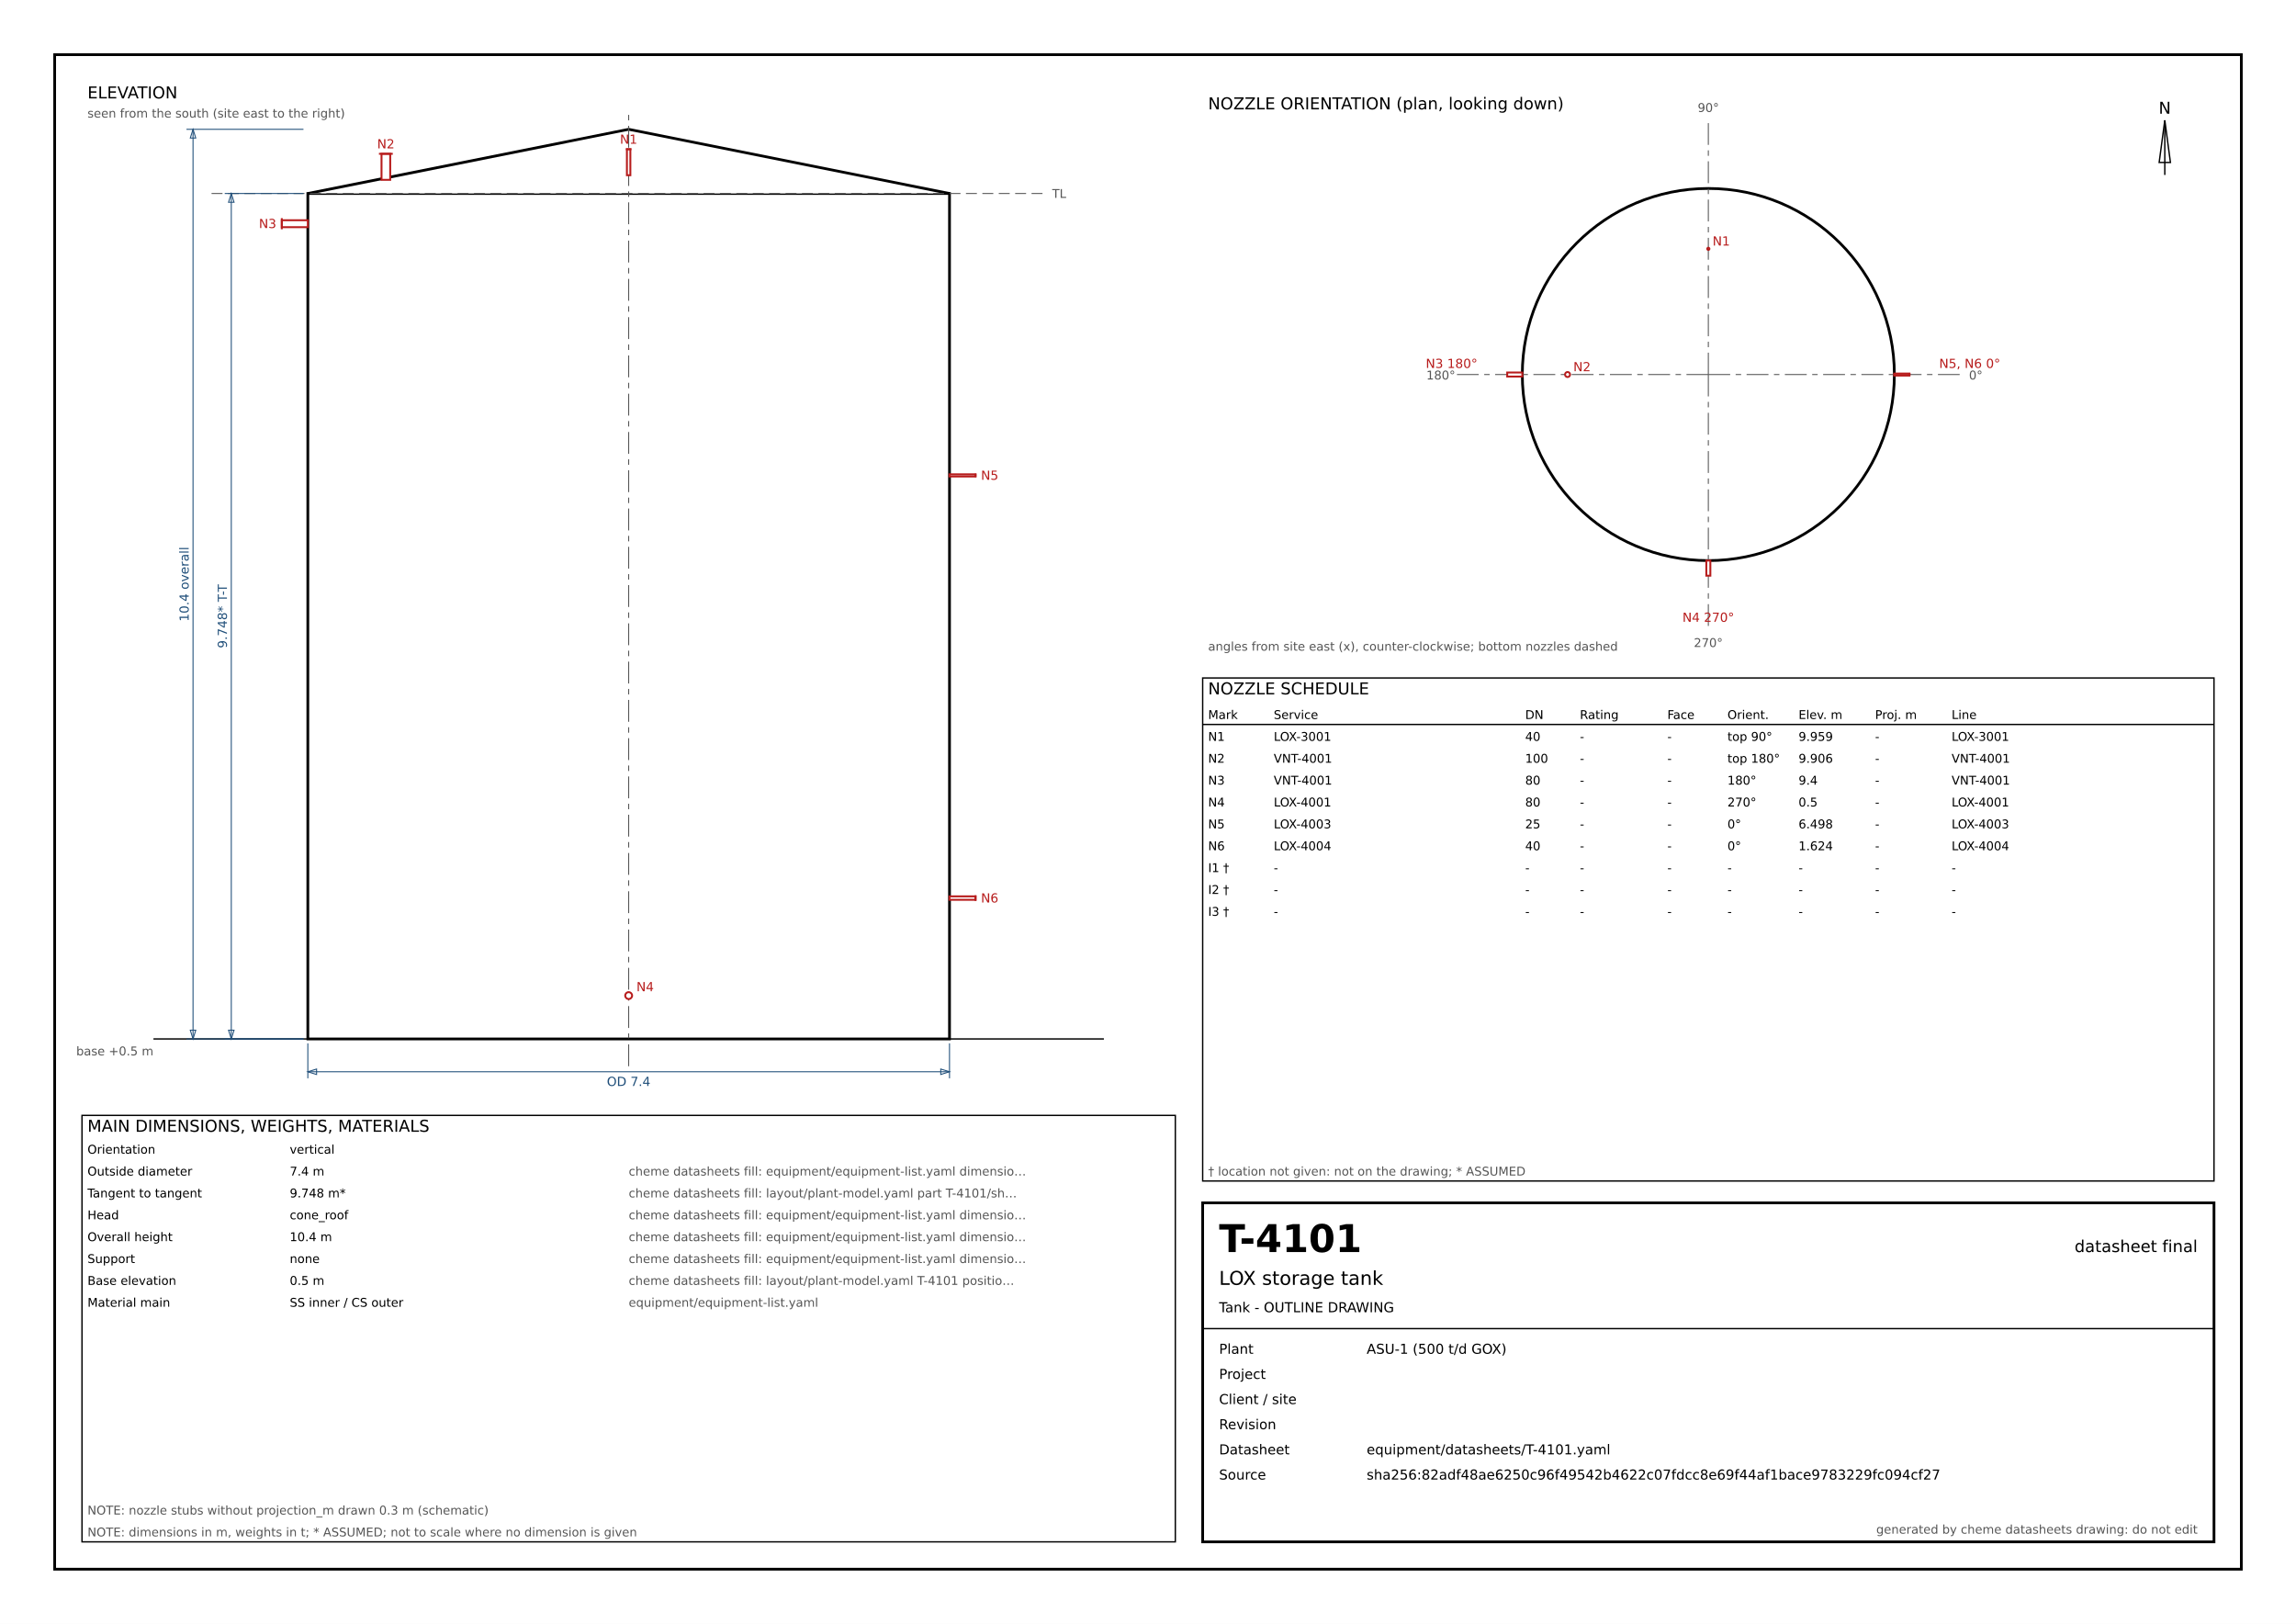
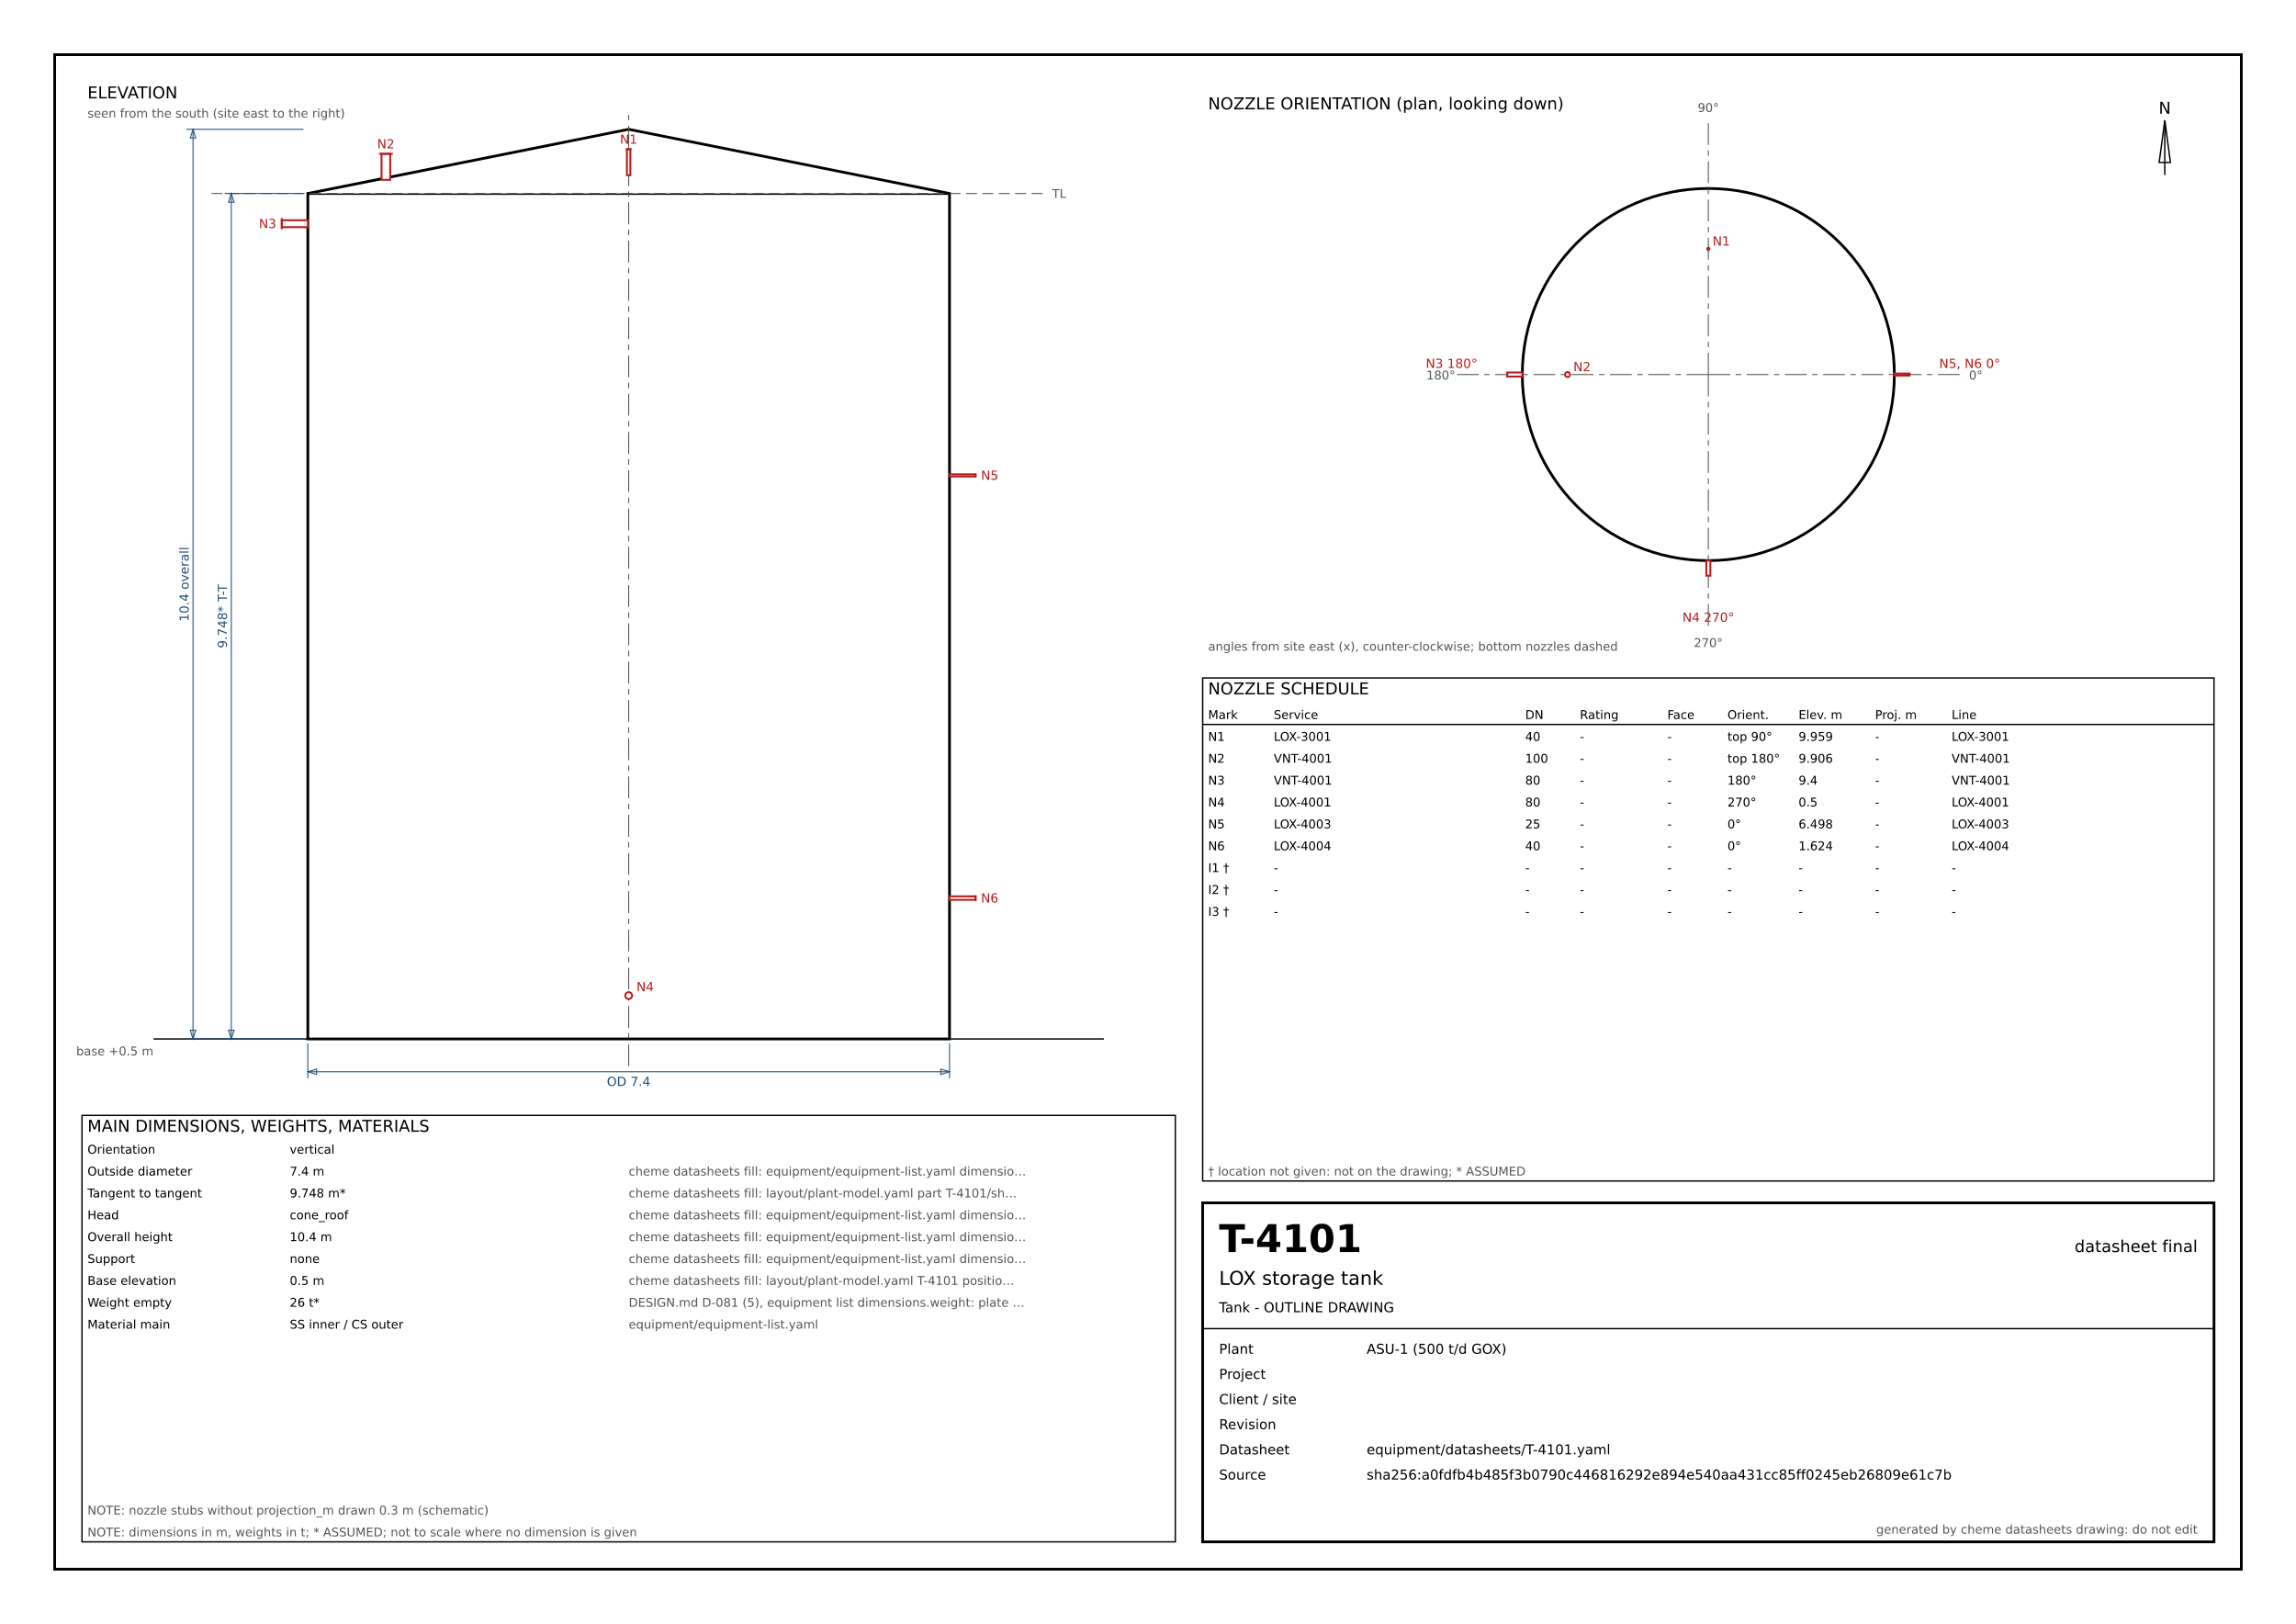
<svg xmlns="http://www.w3.org/2000/svg" width="420mm" height="297mm" viewBox="0 0 420 297">
  <style>
.frame{fill:none;stroke:#000;stroke-width:0.5}
.thin{fill:none;stroke:#000;stroke-width:0.25}
.outline{fill:#fff;stroke:#000;stroke-width:0.5}
.hidden{fill:none;stroke:#000;stroke-width:0.25;stroke-dasharray:1.5 1}
.centre{fill:none;stroke:#555;stroke-width:0.18;stroke-dasharray:4 1 1 1}
.tl{fill:none;stroke:#555;stroke-width:0.18;stroke-dasharray:2 1}
.dim{fill:none;stroke:#1f4e79;stroke-width:0.18}
.nozzle{fill:#fff;stroke:#b71c1c;stroke-width:0.35}
.section{fill:none;stroke:#2e7d32;stroke-width:0.25;stroke-dasharray:2 1}
text{font-family:'DejaVu Sans',Arial,Helvetica,sans-serif;fill:#000}
.t2{font-size:2.2px}.t25{font-size:2.5px}.t3{font-size:3px}.t35{font-size:3.5px}
.t5{font-size:5px;font-weight:bold}.t7{font-size:7px;font-weight:bold}
.dimt{font-size:2.3px;fill:#1f4e79}.nt{font-size:2.3px;fill:#b71c1c}
.note{font-size:2.2px;fill:#555}
.draft{font-size:40px;font-weight:bold;fill:#c62828;fill-opacity:0.12}
</style>
  <rect x="0" y="0" width="420" height="297" fill="#fff" />
  <rect x="10" y="10" width="400" height="277" class="frame" />
  <text x="16" y="18" class="t3" text-anchor="start">ELEVATION</text>
  <rect x="56.31" y="35.39" width="117.38" height="154.63" class="outline" />
  <path d="M56.31,35.39 L115,23.65 L173.69,35.39" class="outline" />
  <line x1="38.7" y1="35.39" x2="191.3" y2="35.39" class="tl" />
  <text x="192.47" y="36.19" class="note" text-anchor="start">TL</text>
  <line x1="115" y1="195.01" x2="115" y2="20.33" class="centre" />
  <line x1="28.07" y1="190.02" x2="201.93" y2="190.02" class="thin" />
  <text x="28.07" y="193.02" class="note" text-anchor="end">base +0.5 m</text>
  <line x1="55.51" y1="190.02" x2="34.11" y2="190.02" class="dim" />
  <line x1="55.51" y1="23.65" x2="34.11" y2="23.65" class="dim" />
  <line x1="35.31" y1="190.02" x2="35.31" y2="23.65" class="dim" />
  <path d="M35.31,190.02 l0.5,-1.6 l-1,0 z" class="dim" />
  <path d="M35.31,23.65 l0.5,1.6 l-1,0 z" class="dim" />
  <text x="34.51" y="106.84" class="dimt" text-anchor="middle" transform="rotate(-90 34.51 106.84)">10.4 overall</text>
  <line x1="55.51" y1="190.02" x2="41.11" y2="190.02" class="dim" />
  <line x1="55.51" y1="35.39" x2="41.11" y2="35.39" class="dim" />
  <line x1="42.31" y1="190.02" x2="42.31" y2="35.39" class="dim" />
  <path d="M42.31,190.02 l0.5,-1.6 l-1,0 z" class="dim" />
  <path d="M42.31,35.39 l0.5,1.6 l-1,0 z" class="dim" />
  <text x="41.51" y="112.71" class="dimt" text-anchor="middle" transform="rotate(-90 41.51 112.71)">9.748* T-T</text>
  <line x1="56.31" y1="190.82" x2="56.31" y2="197.22" class="dim" />
  <line x1="173.69" y1="190.82" x2="173.69" y2="197.22" class="dim" />
  <line x1="56.31" y1="196.02" x2="173.69" y2="196.02" class="dim" />
  <path d="M56.31,196.02 l1.6,0.5 l0,-1 z" class="dim" />
  <path d="M173.69,196.02 l-1.6,0.5 l0,-1 z" class="dim" />
  <text x="115" y="198.62" class="dimt" text-anchor="middle">OD 7.4</text>
  <rect x="114.68" y="27.29" width="0.63" height="4.76" class="nozzle" />
  <line x1="114.49" y1="27.29" x2="115.51" y2="27.29" class="nozzle" />
  <rect x="69.79" y="28.13" width="1.59" height="4.76" class="nozzle" />
  <line x1="69.32" y1="28.13" x2="71.85" y2="28.13" class="nozzle" />
  <rect x="51.55" y="40.28" width="4.76" height="1.27" class="nozzle" />
  <line x1="51.55" y1="39.9" x2="51.55" y2="41.93" class="nozzle" />
  <circle cx="115" cy="182.09" r="0.63" class="nozzle" />
  <rect x="173.69" y="86.75" width="4.76" height="0.4" class="nozzle" />
  <line x1="178.45" y1="86.63" x2="178.45" y2="87.26" class="nozzle" />
  <rect x="173.69" y="163.94" width="4.76" height="0.63" class="nozzle" />
  <line x1="178.45" y1="163.75" x2="178.45" y2="164.77" class="nozzle" />
  <text x="115" y="26.29" class="nt" text-anchor="middle">N1</text>
  <text x="70.59" y="27.13" class="nt" text-anchor="middle">N2</text>
  <text x="50.55" y="41.71" class="nt" text-anchor="end">N3</text>
  <text x="116.43" y="181.29" class="nt" text-anchor="start">N4</text>
  <text x="179.45" y="87.75" class="nt" text-anchor="start">N5</text>
  <text x="179.45" y="165.06" class="nt" text-anchor="start">N6</text>
  <circle cx="312.5" cy="68.5" r="34.03" class="outline" />
  <line x1="312.5" y1="68.5" x2="358.48" y2="68.5" class="centre" />
  <line x1="312.5" y1="68.5" x2="312.5" y2="22.52" class="centre" />
  <line x1="312.5" y1="68.5" x2="266.52" y2="68.5" class="centre" />
  <line x1="312.5" y1="68.5" x2="312.5" y2="114.48" class="centre" />
  <text x="361.43" y="69.4" class="note" text-anchor="middle">0°</text>
  <text x="312.5" y="20.47" class="note" text-anchor="middle">90°</text>
  <text x="263.57" y="69.4" class="note" text-anchor="middle">180°</text>
  <text x="312.5" y="118.33" class="note" text-anchor="middle">270°</text>
  <line x1="396" y1="32" x2="396" y2="22" class="thin" />
  <path d="M396,22 L394.97,29.71 L397.03,29.71 z" class="thin" />
  <text x="396" y="20.8" class="t3" text-anchor="middle">N</text>
  <circle cx="312.5" cy="45.51" r="0.2" class="nozzle" />
  <circle cx="286.75" cy="68.5" r="0.46" class="nozzle" />
  <path d="M278.47,68.87 L275.71,68.87 L275.71,68.13 L278.47,68.13 z" class="nozzle" />
  <path d="M312.87,102.53 L312.87,105.29 L312.13,105.29 L312.13,102.53 z" class="nozzle" />
  <path d="M346.53,68.39 L349.29,68.39 L349.29,68.61 L346.53,68.61 z" class="nozzle" />
  <path d="M346.53,68.32 L349.29,68.32 L349.29,68.68 L346.53,68.68 z" class="nozzle" />
  <text x="313.28" y="44.91" class="nt" text-anchor="start">N1</text>
  <text x="287.81" y="67.9" class="nt" text-anchor="start">N2</text>
  <text x="270.27" y="67.3" class="nt" text-anchor="end">N3 180°</text>
  <text x="312.5" y="113.73" class="nt" text-anchor="middle">N4 270°</text>
  <text x="354.73" y="67.3" class="nt" text-anchor="start">N5, N6 0°</text>
  <text x="221" y="20" class="t3" text-anchor="start">NOZZLE ORIENTATION (plan, looking down)</text>
  <text x="221" y="119" class="note" text-anchor="start">angles from site east (x), counter-clockwise; bottom nozzles dashed</text>
  <text x="16" y="21.5" class="note" text-anchor="start">seen from the south (site east to the right)</text>
  <text x="221" y="127" class="t3" text-anchor="start">NOZZLE SCHEDULE</text>
  <text x="221" y="131.5" class="t2" text-anchor="start">Mark</text>
  <text x="233" y="131.5" class="t2" text-anchor="start">Service</text>
  <text x="279" y="131.5" class="t2" text-anchor="start">DN</text>
  <text x="289" y="131.5" class="t2" text-anchor="start">Rating</text>
  <text x="305" y="131.5" class="t2" text-anchor="start">Face</text>
  <text x="316" y="131.5" class="t2" text-anchor="start">Orient.</text>
  <text x="329" y="131.5" class="t2" text-anchor="start">Elev. m</text>
  <text x="343" y="131.5" class="t2" text-anchor="start">Proj. m</text>
  <text x="357" y="131.5" class="t2" text-anchor="start">Line</text>
  <line x1="220" y1="132.5" x2="405" y2="132.5" class="thin" />
  <text x="221" y="135.5" class="t2" text-anchor="start">N1</text>
  <text x="233" y="135.5" class="t2" text-anchor="start">LOX-3001</text>
  <text x="279" y="135.5" class="t2" text-anchor="start">40</text>
  <text x="289" y="135.5" class="t2" text-anchor="start">-</text>
  <text x="305" y="135.5" class="t2" text-anchor="start">-</text>
  <text x="316" y="135.5" class="t2" text-anchor="start">top 90°</text>
  <text x="329" y="135.5" class="t2" text-anchor="start">9.959</text>
  <text x="343" y="135.5" class="t2" text-anchor="start">-</text>
  <text x="357" y="135.5" class="t2" text-anchor="start">LOX-3001</text>
  <text x="221" y="139.5" class="t2" text-anchor="start">N2</text>
  <text x="233" y="139.5" class="t2" text-anchor="start">VNT-4001</text>
  <text x="279" y="139.5" class="t2" text-anchor="start">100</text>
  <text x="289" y="139.5" class="t2" text-anchor="start">-</text>
  <text x="305" y="139.5" class="t2" text-anchor="start">-</text>
  <text x="316" y="139.5" class="t2" text-anchor="start">top 180°</text>
  <text x="329" y="139.5" class="t2" text-anchor="start">9.906</text>
  <text x="343" y="139.5" class="t2" text-anchor="start">-</text>
  <text x="357" y="139.5" class="t2" text-anchor="start">VNT-4001</text>
  <text x="221" y="143.5" class="t2" text-anchor="start">N3</text>
  <text x="233" y="143.5" class="t2" text-anchor="start">VNT-4001</text>
  <text x="279" y="143.5" class="t2" text-anchor="start">80</text>
  <text x="289" y="143.5" class="t2" text-anchor="start">-</text>
  <text x="305" y="143.5" class="t2" text-anchor="start">-</text>
  <text x="316" y="143.5" class="t2" text-anchor="start">180°</text>
  <text x="329" y="143.5" class="t2" text-anchor="start">9.4</text>
  <text x="343" y="143.5" class="t2" text-anchor="start">-</text>
  <text x="357" y="143.5" class="t2" text-anchor="start">VNT-4001</text>
  <text x="221" y="147.5" class="t2" text-anchor="start">N4</text>
  <text x="233" y="147.5" class="t2" text-anchor="start">LOX-4001</text>
  <text x="279" y="147.5" class="t2" text-anchor="start">80</text>
  <text x="289" y="147.5" class="t2" text-anchor="start">-</text>
  <text x="305" y="147.5" class="t2" text-anchor="start">-</text>
  <text x="316" y="147.5" class="t2" text-anchor="start">270°</text>
  <text x="329" y="147.5" class="t2" text-anchor="start">0.5</text>
  <text x="343" y="147.5" class="t2" text-anchor="start">-</text>
  <text x="357" y="147.5" class="t2" text-anchor="start">LOX-4001</text>
  <text x="221" y="151.5" class="t2" text-anchor="start">N5</text>
  <text x="233" y="151.5" class="t2" text-anchor="start">LOX-4003</text>
  <text x="279" y="151.5" class="t2" text-anchor="start">25</text>
  <text x="289" y="151.5" class="t2" text-anchor="start">-</text>
  <text x="305" y="151.5" class="t2" text-anchor="start">-</text>
  <text x="316" y="151.5" class="t2" text-anchor="start">0°</text>
  <text x="329" y="151.5" class="t2" text-anchor="start">6.498</text>
  <text x="343" y="151.5" class="t2" text-anchor="start">-</text>
  <text x="357" y="151.5" class="t2" text-anchor="start">LOX-4003</text>
  <text x="221" y="155.5" class="t2" text-anchor="start">N6</text>
  <text x="233" y="155.5" class="t2" text-anchor="start">LOX-4004</text>
  <text x="279" y="155.5" class="t2" text-anchor="start">40</text>
  <text x="289" y="155.5" class="t2" text-anchor="start">-</text>
  <text x="305" y="155.5" class="t2" text-anchor="start">-</text>
  <text x="316" y="155.5" class="t2" text-anchor="start">0°</text>
  <text x="329" y="155.5" class="t2" text-anchor="start">1.624</text>
  <text x="343" y="155.5" class="t2" text-anchor="start">-</text>
  <text x="357" y="155.5" class="t2" text-anchor="start">LOX-4004</text>
  <text x="221" y="159.5" class="t2" text-anchor="start">I1 †</text>
  <text x="233" y="159.5" class="t2" text-anchor="start">-</text>
  <text x="279" y="159.5" class="t2" text-anchor="start">-</text>
  <text x="289" y="159.5" class="t2" text-anchor="start">-</text>
  <text x="305" y="159.5" class="t2" text-anchor="start">-</text>
  <text x="316" y="159.5" class="t2" text-anchor="start">-</text>
  <text x="329" y="159.5" class="t2" text-anchor="start">-</text>
  <text x="343" y="159.5" class="t2" text-anchor="start">-</text>
  <text x="357" y="159.5" class="t2" text-anchor="start">-</text>
  <text x="221" y="163.5" class="t2" text-anchor="start">I2 †</text>
  <text x="233" y="163.5" class="t2" text-anchor="start">-</text>
  <text x="279" y="163.5" class="t2" text-anchor="start">-</text>
  <text x="289" y="163.5" class="t2" text-anchor="start">-</text>
  <text x="305" y="163.5" class="t2" text-anchor="start">-</text>
  <text x="316" y="163.5" class="t2" text-anchor="start">-</text>
  <text x="329" y="163.5" class="t2" text-anchor="start">-</text>
  <text x="343" y="163.5" class="t2" text-anchor="start">-</text>
  <text x="357" y="163.5" class="t2" text-anchor="start">-</text>
  <text x="221" y="167.5" class="t2" text-anchor="start">I3 †</text>
  <text x="233" y="167.5" class="t2" text-anchor="start">-</text>
  <text x="279" y="167.5" class="t2" text-anchor="start">-</text>
  <text x="289" y="167.5" class="t2" text-anchor="start">-</text>
  <text x="305" y="167.5" class="t2" text-anchor="start">-</text>
  <text x="316" y="167.5" class="t2" text-anchor="start">-</text>
  <text x="329" y="167.5" class="t2" text-anchor="start">-</text>
  <text x="343" y="167.5" class="t2" text-anchor="start">-</text>
  <text x="357" y="167.5" class="t2" text-anchor="start">-</text>
  <text x="221" y="215" class="note" text-anchor="start">† location not given: not on the drawing; * ASSUMED</text>
  <rect x="220" y="124" width="185" height="92" class="thin" />
  <text x="16" y="207" class="t3" text-anchor="start">MAIN DIMENSIONS, WEIGHTS, MATERIALS</text>
  <text x="16" y="211" class="t2" text-anchor="start">Orientation</text>
  <text x="53" y="211" class="t2" text-anchor="start">vertical</text>
  <text x="115" y="211" class="note" text-anchor="start" />
  <text x="16" y="215" class="t2" text-anchor="start">Outside diameter</text>
  <text x="53" y="215" class="t2" text-anchor="start">7.4 m</text>
  <text x="115" y="215" class="note" text-anchor="start">cheme datasheets fill: equipment/equipment-list.yaml dimensio…</text>
  <text x="16" y="219" class="t2" text-anchor="start">Tangent to tangent</text>
  <text x="53" y="219" class="t2" text-anchor="start">9.748 m*</text>
  <text x="115" y="219" class="note" text-anchor="start">cheme datasheets fill: layout/plant-model.yaml part T-4101/sh…</text>
  <text x="16" y="223" class="t2" text-anchor="start">Head</text>
  <text x="53" y="223" class="t2" text-anchor="start">cone_roof</text>
  <text x="115" y="223" class="note" text-anchor="start">cheme datasheets fill: equipment/equipment-list.yaml dimensio…</text>
  <text x="16" y="227" class="t2" text-anchor="start">Overall height</text>
  <text x="53" y="227" class="t2" text-anchor="start">10.4 m</text>
  <text x="115" y="227" class="note" text-anchor="start">cheme datasheets fill: equipment/equipment-list.yaml dimensio…</text>
  <text x="16" y="231" class="t2" text-anchor="start">Support</text>
  <text x="53" y="231" class="t2" text-anchor="start">none</text>
  <text x="115" y="231" class="note" text-anchor="start">cheme datasheets fill: equipment/equipment-list.yaml dimensio…</text>
  <text x="16" y="235" class="t2" text-anchor="start">Base elevation</text>
  <text x="53" y="235" class="t2" text-anchor="start">0.5 m</text>
  <text x="115" y="235" class="note" text-anchor="start">cheme datasheets fill: layout/plant-model.yaml T-4101 positio…</text>
-   <text x="16" y="239" class="t2" text-anchor="start">Material main</text>
-   <text x="53" y="239" class="t2" text-anchor="start">SS inner / CS outer</text>
-   <text x="115" y="239" class="note" text-anchor="start">equipment/equipment-list.yaml</text>
+   <text x="16" y="239" class="t2" text-anchor="start">Weight empty</text>
+   <text x="53" y="239" class="t2" text-anchor="start">26 t*</text>
+   <text x="115" y="239" class="note" text-anchor="start">DESIGN.md D-081 (5), equipment list dimensions.weight: plate …</text>
+   <text x="16" y="243" class="t2" text-anchor="start">Material main</text>
+   <text x="53" y="243" class="t2" text-anchor="start">SS inner / CS outer</text>
+   <text x="115" y="243" class="note" text-anchor="start">equipment/equipment-list.yaml</text>
  <text x="16" y="277" class="note" text-anchor="start">NOTE: nozzle stubs without projection_m drawn 0.3 m (schematic)</text>
  <text x="16" y="281" class="note" text-anchor="start">NOTE: dimensions in m, weights in t; * ASSUMED; not to scale where no dimension is given</text>
  <rect x="15" y="204" width="200" height="78" class="thin" />
  <rect x="220" y="220" width="185" height="62" class="frame" />
  <text x="223" y="229" class="t7" text-anchor="start">T-4101</text>
  <text x="223" y="235" class="t35" text-anchor="start">LOX storage tank</text>
  <text x="223" y="240" class="t25" text-anchor="start">Tank - OUTLINE DRAWING</text>
  <line x1="220" y1="243" x2="405" y2="243" class="thin" />
  <text x="223" y="247.6" class="t25" text-anchor="start">Plant</text>
  <text x="250" y="247.6" class="t25" text-anchor="start">ASU-1 (500 t/d GOX)</text>
  <text x="223" y="252.2" class="t25" text-anchor="start">Project</text>
  <text x="250" y="252.2" class="t25" text-anchor="start" />
  <text x="223" y="256.8" class="t25" text-anchor="start">Client / site</text>
  <text x="250" y="256.8" class="t25" text-anchor="start" />
  <text x="223" y="261.4" class="t25" text-anchor="start">Revision</text>
  <text x="250" y="261.4" class="t25" text-anchor="start" />
  <text x="223" y="266" class="t25" text-anchor="start">Datasheet</text>
  <text x="250" y="266" class="t25" text-anchor="start">equipment/datasheets/T-4101.yaml</text>
  <text x="223" y="270.6" class="t25" text-anchor="start">Source</text>
-   <text x="250" y="270.6" class="t25" text-anchor="start">sha256:82adf48ae6250c96f49542b4622c07fdcc8e69f44af1bace9783229fc094cf27</text>
+   <text x="250" y="270.6" class="t25" text-anchor="start">sha256:a0fdfb4b485f3b0790c446816292e894e540aa431cc85ff0245eb26809e61c7b</text>
  <text x="402" y="229" class="t3" text-anchor="end">datasheet final</text>
  <text x="402" y="280.5" class="note" text-anchor="end">generated by cheme datasheets drawing: do not edit</text>
</svg>
